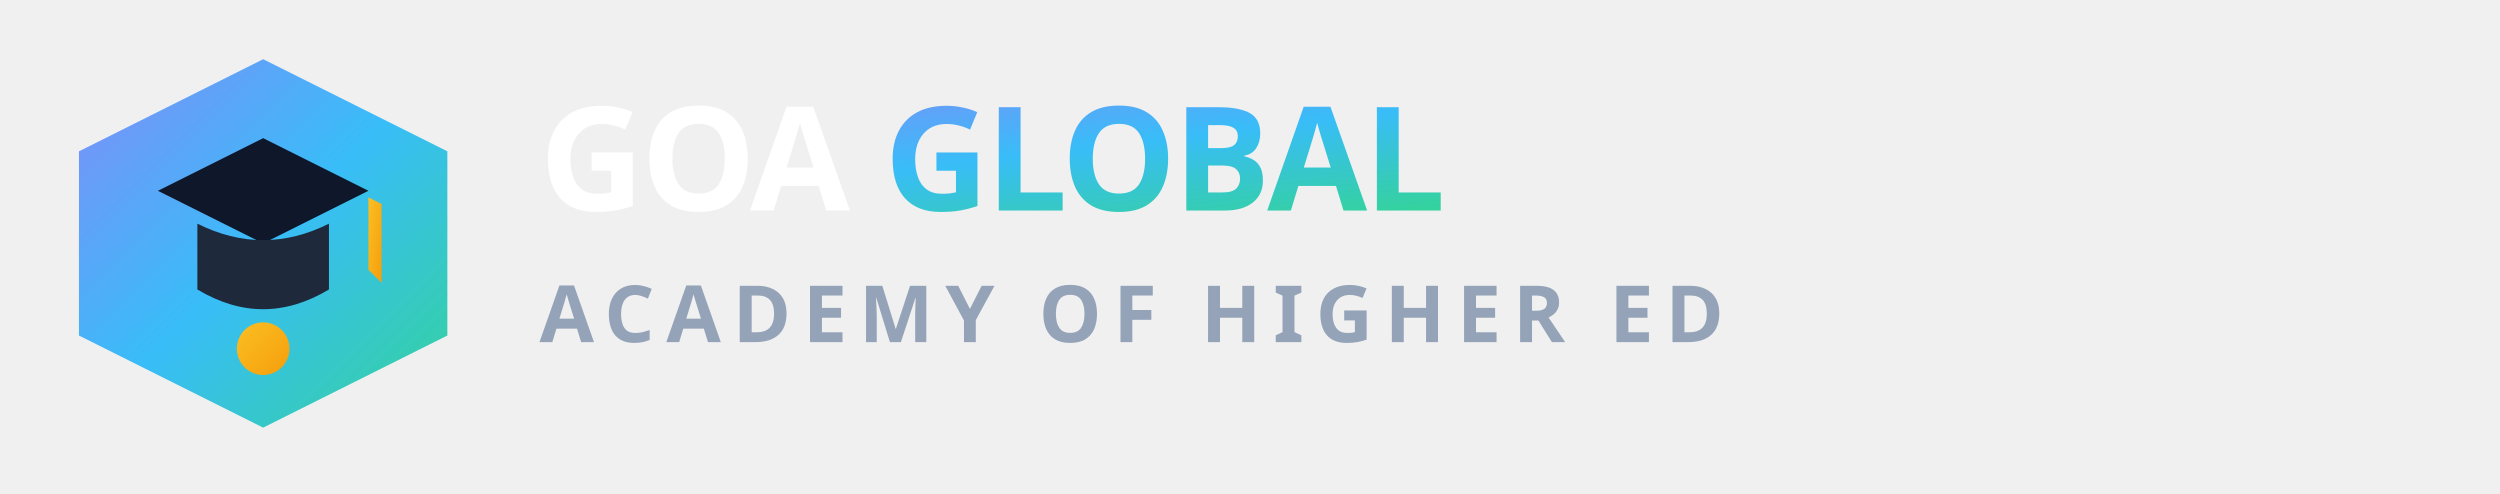
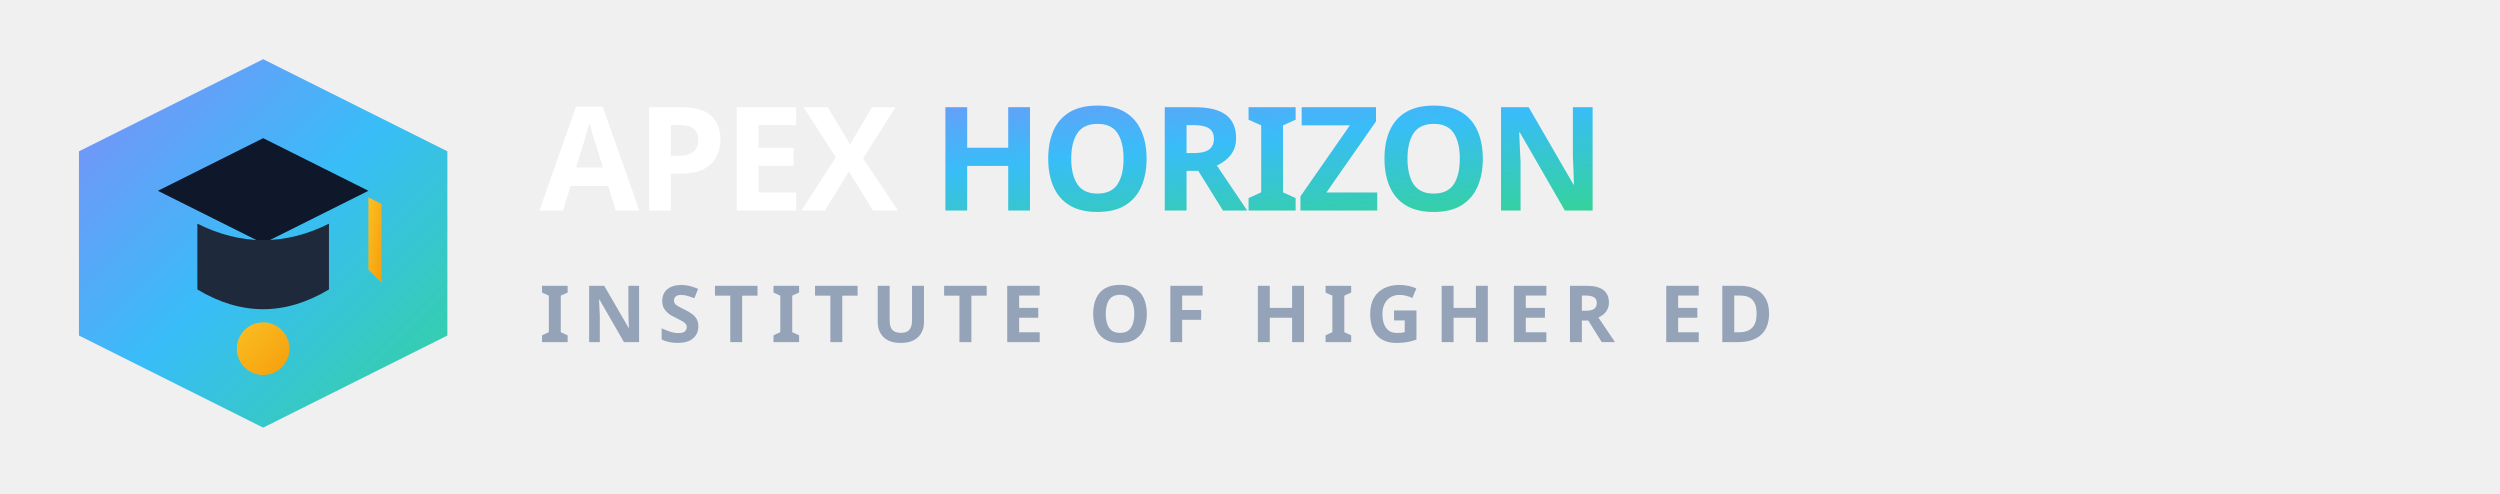
<svg xmlns="http://www.w3.org/2000/svg" viewBox="0 0 380 75" width="380" height="75">
  <defs>
    <linearGradient id="ggaGradWhite" x1="0%" y1="0%" x2="100%" y2="100%">
      <stop offset="0%" stop-color="#818cf8" />
      <stop offset="50%" stop-color="#38bdf8" />
      <stop offset="100%" stop-color="#34d399" />
    </linearGradient>
    <linearGradient id="goldGradWhite" x1="0%" y1="0%" x2="100%" y2="100%">
      <stop offset="0%" stop-color="#fbbf24" />
      <stop offset="100%" stop-color="#f59e0b" />
    </linearGradient>
  </defs>
  <g transform="translate(10, 7)">
    <polygon points="30,2 58,16 58,44 30,58 2,44 2,16" fill="url(#ggaGradWhite)" />
    <path d="M 30 14 L 46 22 L 30 30 L 14 22 Z" fill="#0f172a" />
    <path d="M 20 27 L 20 37 Q 30 43 40 37 L 40 27 Q 30 32 20 27 Z" fill="#1e293b" />
    <path d="M 46 23 L 46 34 L 48 36 L 48 24 Z" fill="url(#goldGradWhite)" />
    <circle cx="30" cy="46" r="4" fill="url(#goldGradWhite)" />
  </g>
  <text x="82" y="32" font-family="'Plus Jakarta Sans', 'Segoe UI', sans-serif" font-weight="800" font-size="22" fill="#ffffff" letter-spacing="-0.5">
-     GOA <tspan fill="url(#ggaGradWhite)">GLOBAL</tspan>
+     APEX <tspan fill="url(#ggaGradWhite)">HORIZON</tspan>
  </text>
  <text x="82" y="52" font-family="'Plus Jakarta Sans', 'Segoe UI', sans-serif" font-weight="600" font-size="12" fill="#94a3b8" letter-spacing="1.8">
-     ACADEMY OF HIGHER ED
+     INSTITUTE OF HIGHER ED
  </text>
-   <line x1="82" y1="58" x2="280" y2="58" stroke="url(#ggaGradWhite)" stroke-width="2.5" stroke-linecap="round" />
+   <line x1="82" y1="58" x2="310" y2="58" stroke="url(#ggaGradWhite)" stroke-width="2.5" stroke-linecap="round" />
</svg>
